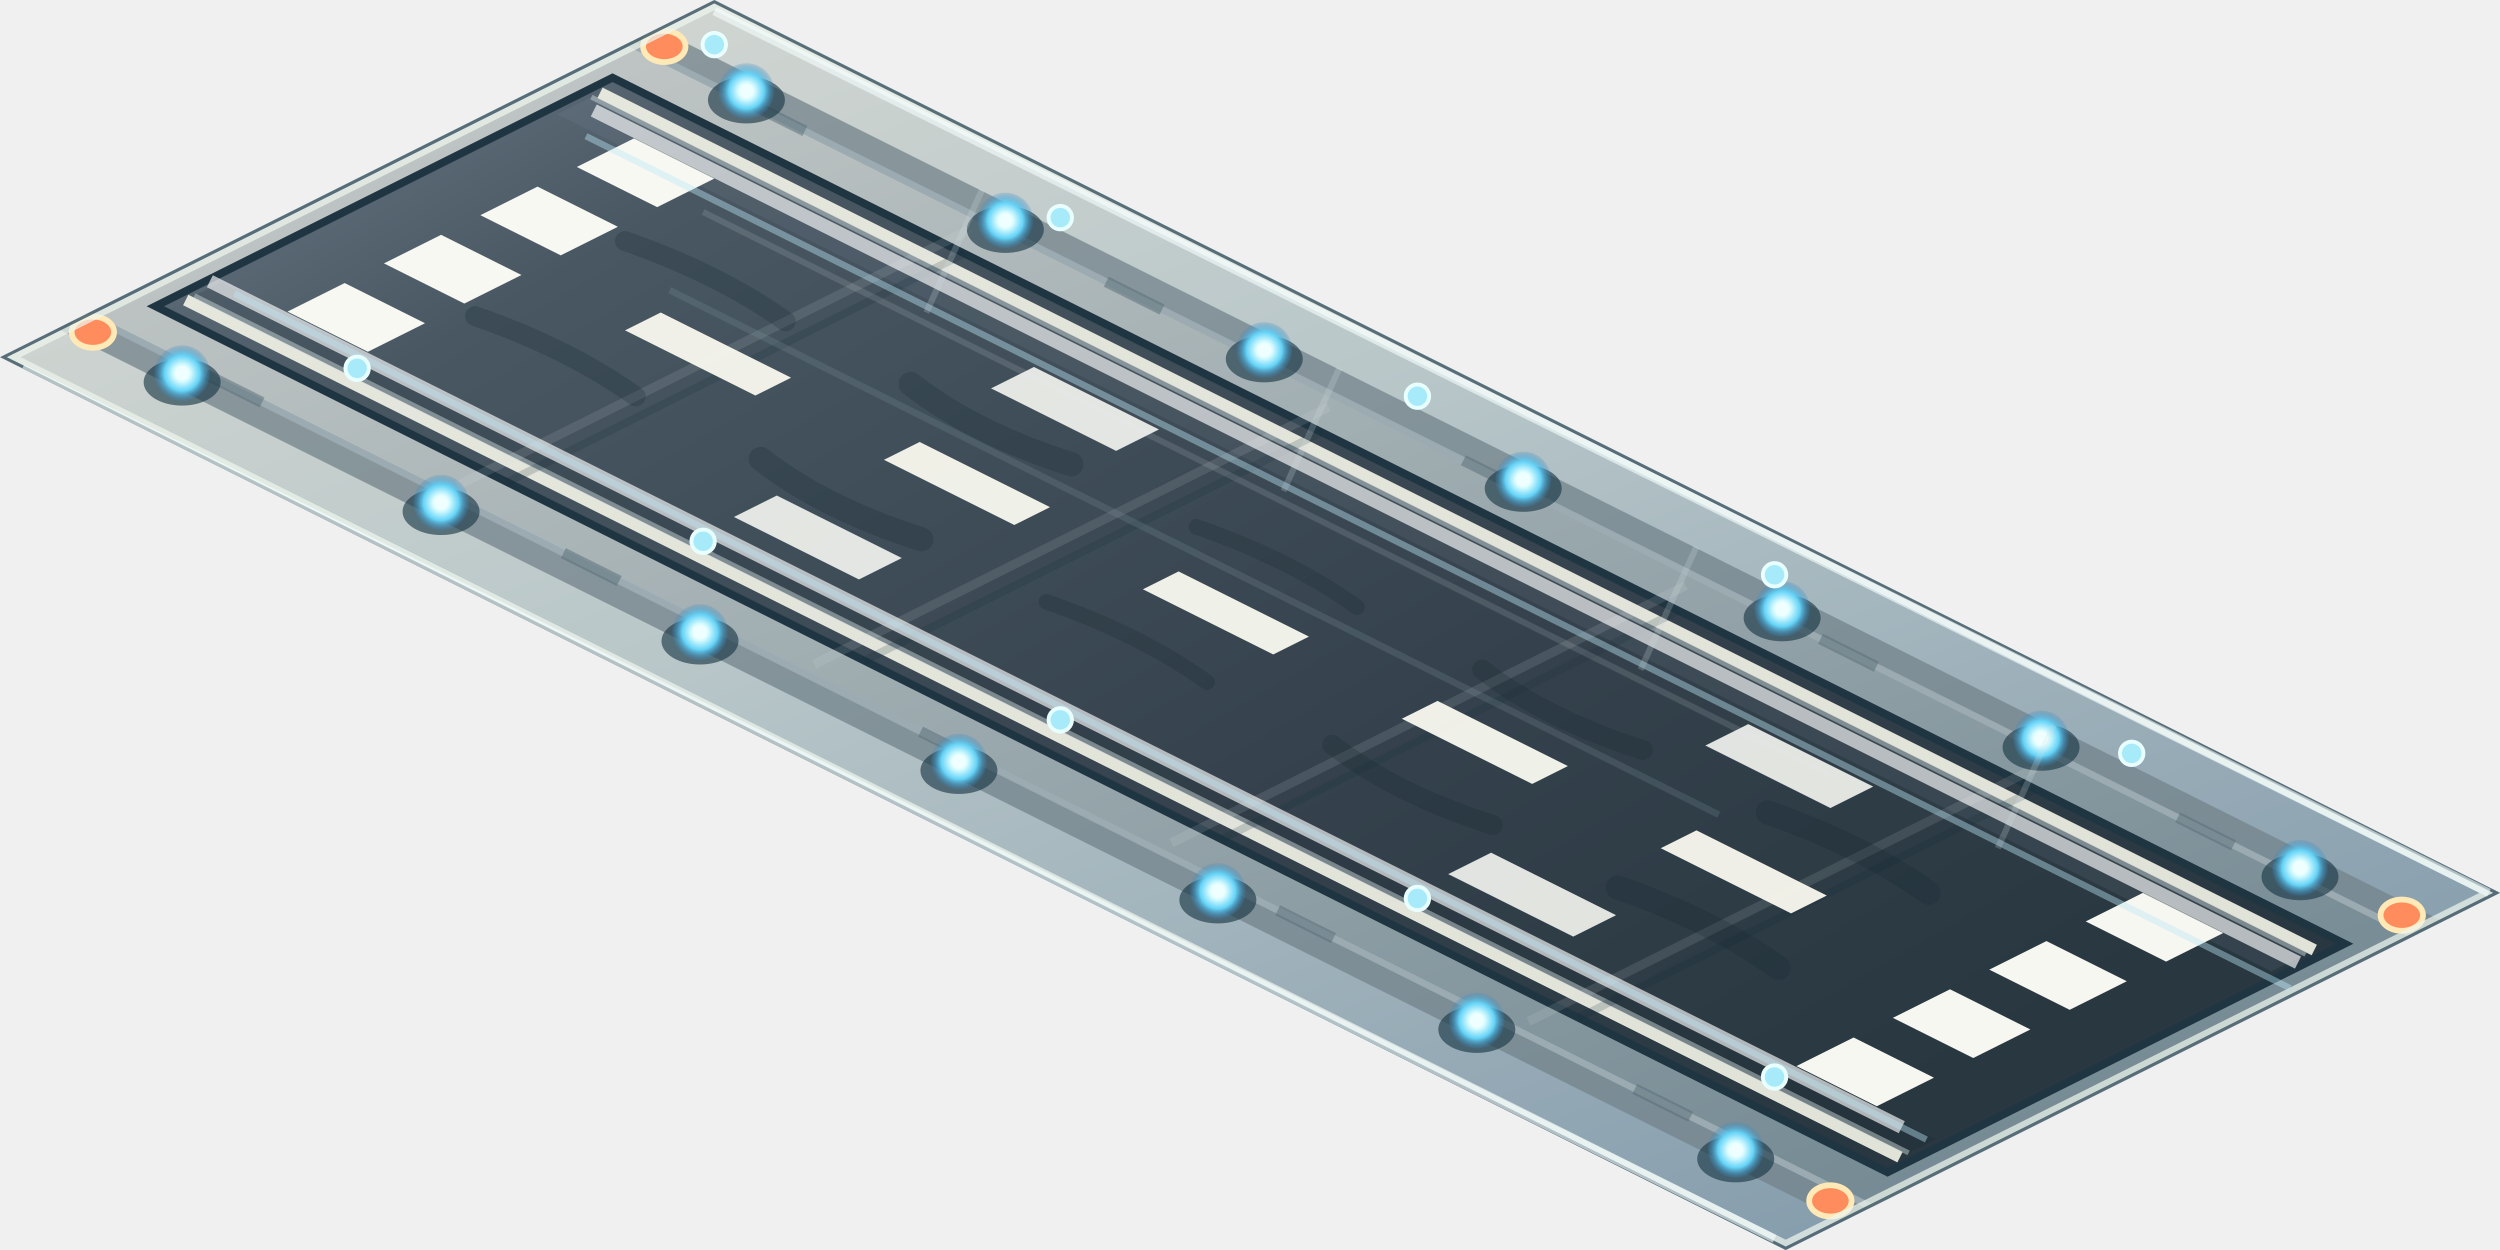
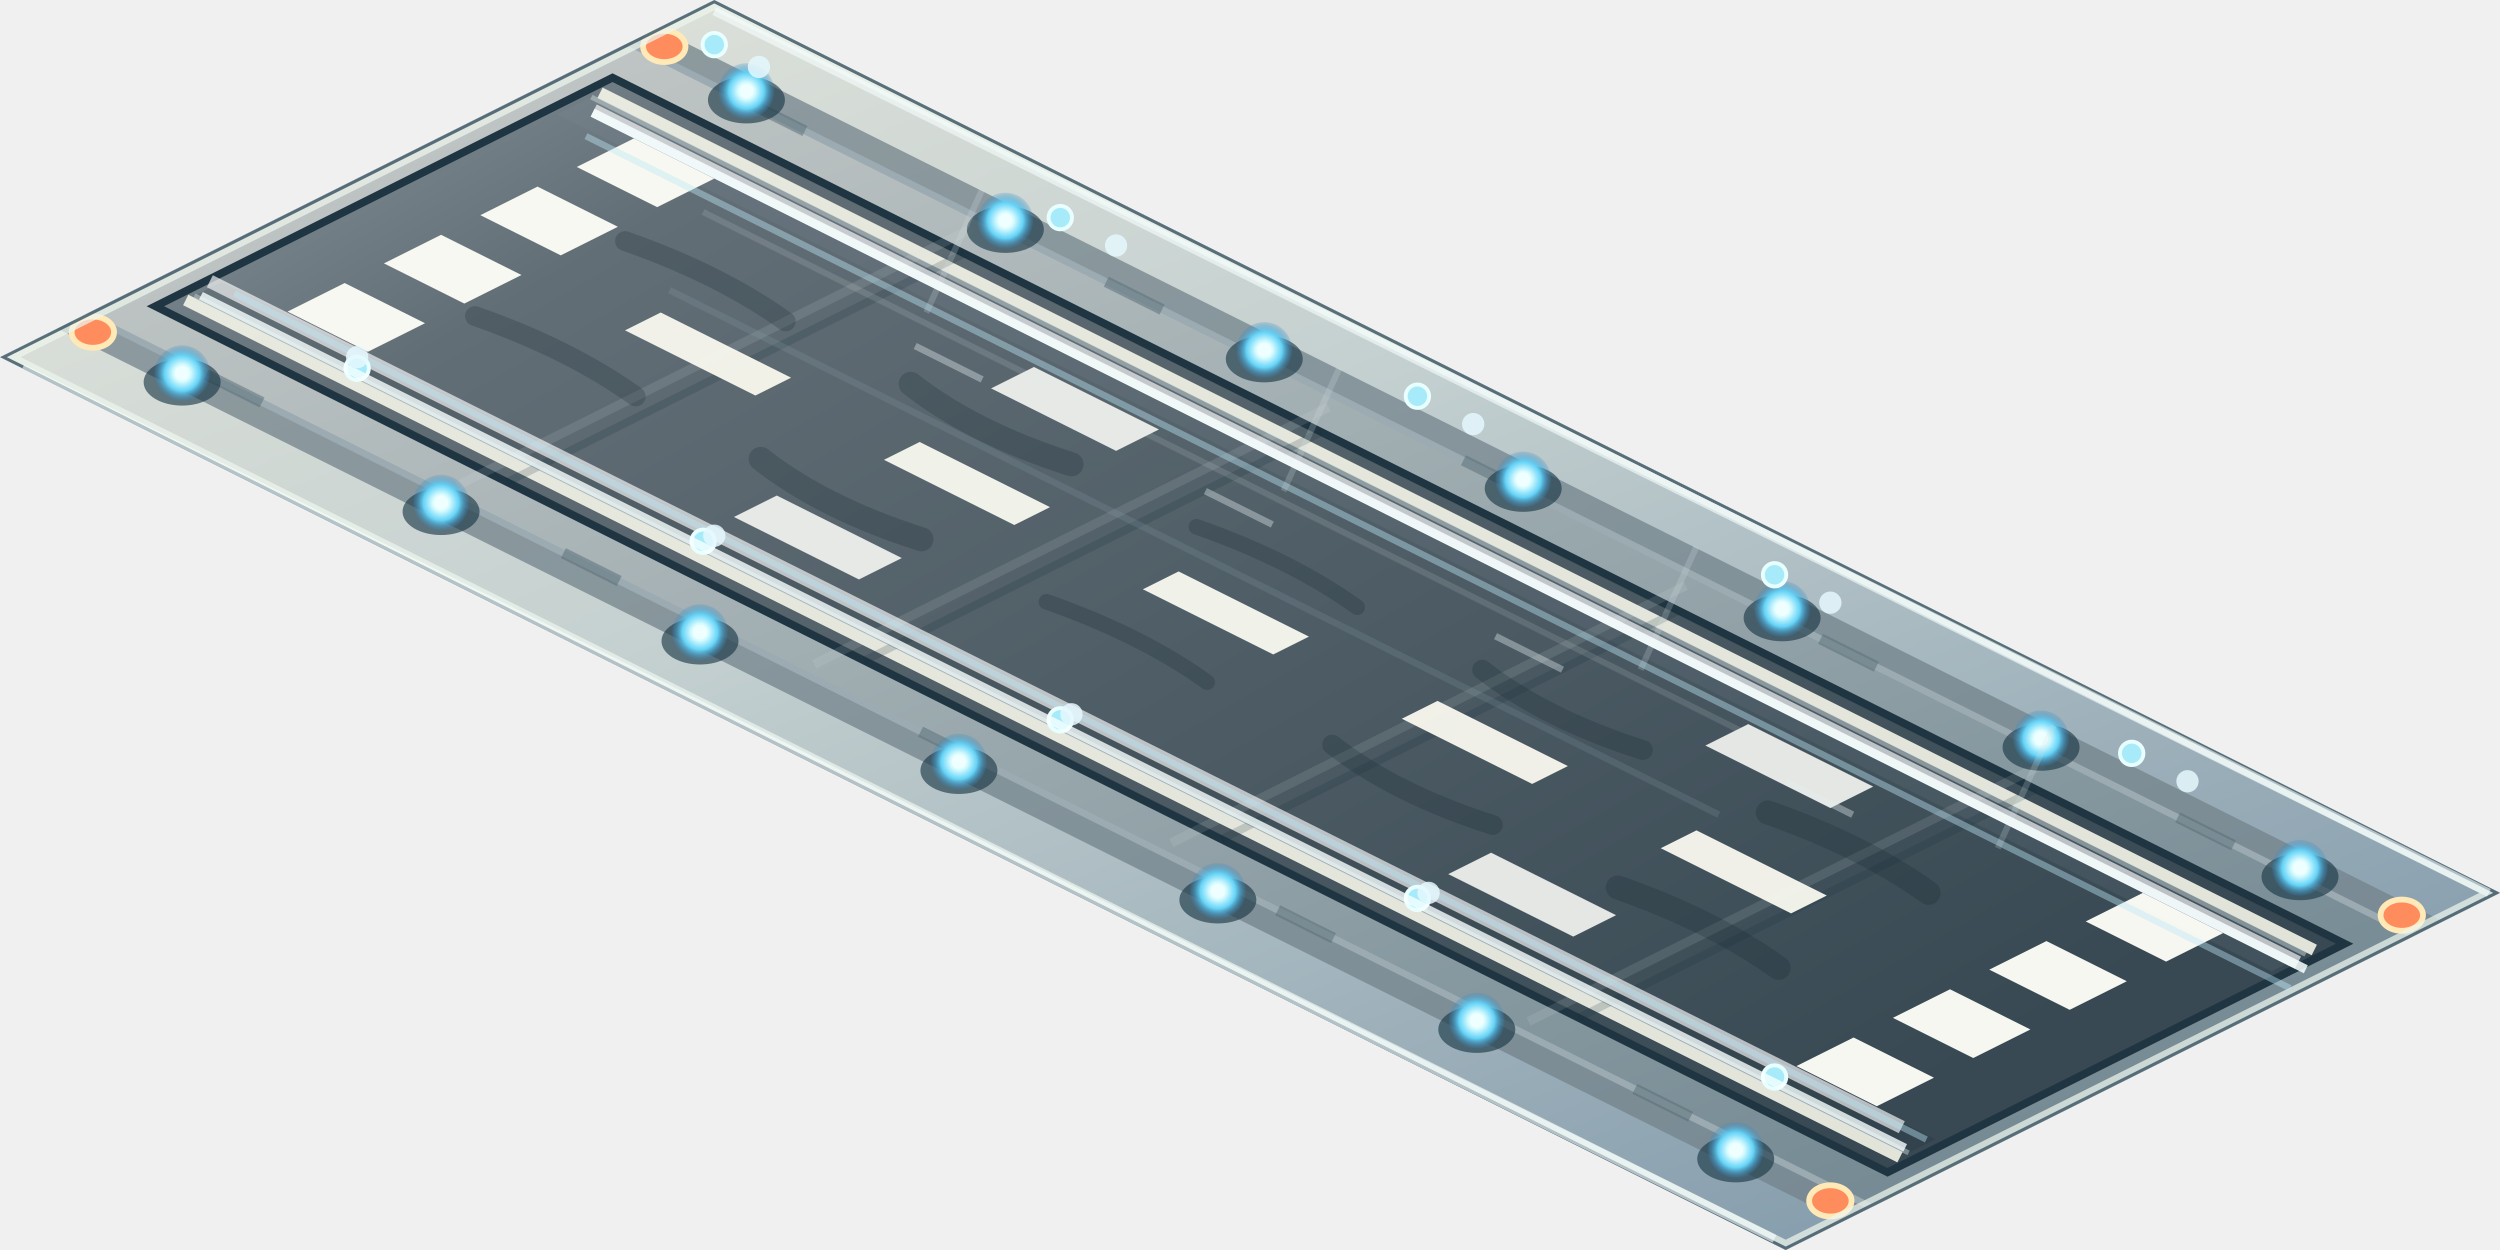
<svg xmlns="http://www.w3.org/2000/svg" width="224" height="112" viewBox="0 0 224 112">
  <defs>
    <clipPath id="locked-footprint">
      <polygon points="64,0 224,80 160,112 0,32" />
    </clipPath>
    <linearGradient id="edge" x1="0" y1="0" x2=".8" y2="1">
-       <stop stop-color="#dadbd4" />
-       <stop offset=".45" stop-color="#b9c7c9" />
+       <stop stop-color="#e5e6dc" />
+       <stop offset=".45" stop-color="#c4d0d0" />
      <stop offset="1" stop-color="#829aab" />
    </linearGradient>
    <linearGradient id="paved" x1="0" y1="0" x2=".92" y2=".8">
-       <stop stop-color="#6b7a86" />
-       <stop offset=".21" stop-color="#485762" />
-       <stop offset=".67" stop-color="#35424d" />
-       <stop offset="1" stop-color="#283740" />
+       <stop stop-color="#87949a" />
+       <stop offset=".21" stop-color="#626e76" />
+       <stop offset=".67" stop-color="#4a5962" />
+       <stop offset="1" stop-color="#384953" />
    </linearGradient>
    <linearGradient id="shoulder" x1="0" y1="0" x2=".8" y2="1">
      <stop stop-color="#c9ccca" />
      <stop offset=".5" stop-color="#9eacb0" />
      <stop offset="1" stop-color="#748993" />
    </linearGradient>
    <radialGradient id="lamp">
      <stop stop-color="#f6ffff" />
      <stop offset=".30" stop-color="#d9fcff" />
      <stop offset=".64" stop-color="#64d3f7" />
      <stop offset="1" stop-color="#3686bd" stop-opacity=".18" />
    </radialGradient>
  </defs>
  <g clip-path="url(#locked-footprint)">
    <polygon points="64,0 224,80 160,112 0,32" fill="url(#edge)" />
    <polygon points="58.88,2.56 218.88,82.56 165.12,109.44 5.12,29.44" fill="#73838b" opacity=".75" />
    <polygon points="56.32,3.84 216.32,83.84 167.68,108.16 7.68,28.16" fill="url(#shoulder)" stroke="#9babb1" stroke-width=".6" />
    <polygon points="54.88,6.96 210.08,84.56 169.12,105.04 13.92,27.44" fill="url(#paved)" stroke="#1f3542" stroke-width=".7" />
    <polygon points="53.12,8.64 206.72,85.44 203.52,87.04 49.92,10.24" fill="#8295a1" opacity=".13" />
    <polygon points="19.84,25.28 173.44,102.08 170.88,103.36 17.28,26.56" fill="#0c1e28" opacity=".14" />
    <path d="M53.76,8.32 L207.36,85.12" stroke="#f5f5e9" stroke-width="1.05" opacity=".9" />
    <path d="M52.99,8.70 L206.59,85.50" stroke="#cbd8d8" stroke-width=".45" opacity=".48" />
    <path d="M16.64,26.88 L170.24,103.68" stroke="#f5f5e9" stroke-width="1.05" opacity=".9" />
    <path d="M17.41,26.50 L171.01,103.30" stroke="#cbd8d8" stroke-width=".45" opacity=".48" />
    <path d="M87.04,20.48 L40.96,43.52" fill="none" stroke="#e0e8e8" stroke-width=".82" opacity=".12" />
    <path d="M86.40,22.72 L45.44,43.20" fill="none" stroke="#122a35" stroke-width=".72" opacity=".18" />
    <path d="M119.04,36.48 L72.96,59.52" fill="none" stroke="#e0e8e8" stroke-width=".82" opacity=".12" />
    <path d="M118.40,38.72 L77.44,59.20" fill="none" stroke="#122a35" stroke-width=".72" opacity=".18" />
    <path d="M151.04,52.48 L104.96,75.52" fill="none" stroke="#e0e8e8" stroke-width=".82" opacity=".12" />
    <path d="M150.40,54.72 L109.44,75.20" fill="none" stroke="#122a35" stroke-width=".72" opacity=".18" />
    <path d="M183.04,68.48 L136.96,91.52" fill="none" stroke="#e0e8e8" stroke-width=".82" opacity=".12" />
    <path d="M182.40,70.72 L141.44,91.20" fill="none" stroke="#122a35" stroke-width=".72" opacity=".18" />
    <path d="M56.00,21.60 Q64.48,24.56 70.40,28.80" stroke="#11222a" stroke-width="1.78" opacity=".23" fill="none" stroke-linecap="round" />
    <path d="M81.60,34.40 Q87.20,38.80 96.00,41.60" stroke="#11222a" stroke-width="2.16" opacity=".23" fill="none" stroke-linecap="round" />
    <path d="M107.20,47.20 Q115.68,50.16 121.60,54.40" stroke="#11222a" stroke-width="1.40" opacity=".23" fill="none" stroke-linecap="round" />
    <path d="M132.80,60.00 Q138.40,64.40 147.20,67.20" stroke="#11222a" stroke-width="1.78" opacity=".23" fill="none" stroke-linecap="round" />
    <path d="M158.40,72.80 Q166.88,75.76 172.80,80.00" stroke="#11222a" stroke-width="2.16" opacity=".23" fill="none" stroke-linecap="round" />
    <path d="M42.56,28.32 Q51.04,31.28 56.96,35.52" stroke="#11222a" stroke-width="1.78" opacity=".23" fill="none" stroke-linecap="round" />
    <path d="M68.16,41.12 Q73.76,45.52 82.56,48.32" stroke="#11222a" stroke-width="2.16" opacity=".23" fill="none" stroke-linecap="round" />
    <path d="M93.76,53.92 Q102.24,56.88 108.16,61.12" stroke="#11222a" stroke-width="1.40" opacity=".23" fill="none" stroke-linecap="round" />
    <path d="M119.36,66.72 Q124.96,71.12 133.76,73.92" stroke="#11222a" stroke-width="1.78" opacity=".23" fill="none" stroke-linecap="round" />
    <path d="M144.96,79.52 Q153.44,82.48 159.36,86.72" stroke="#11222a" stroke-width="2.16" opacity=".23" fill="none" stroke-linecap="round" />
    <polygon points="56.80,12.40 64.00,16.00 58.88,18.56 51.68,14.96" fill="#fafbf4" opacity=".98" />
    <polygon points="48.16,16.72 55.36,20.32 50.24,22.88 43.04,19.28" fill="#fafbf4" opacity=".98" />
    <polygon points="39.52,21.04 46.72,24.64 41.60,27.20 34.40,23.60" fill="#fafbf4" opacity=".98" />
    <polygon points="30.88,25.36 38.08,28.96 32.96,31.52 25.76,27.92" fill="#fafbf4" opacity=".98" />
    <polygon points="192.00,80.00 199.20,83.60 194.08,86.16 186.88,82.56" fill="#fafbf4" opacity=".98" />
    <polygon points="183.36,84.32 190.56,87.92 185.44,90.48 178.24,86.88" fill="#fafbf4" opacity=".98" />
    <polygon points="174.72,88.64 181.92,92.24 176.80,94.80 169.60,91.20" fill="#fafbf4" opacity=".98" />
    <polygon points="166.08,92.96 173.28,96.56 168.16,99.12 160.96,95.52" fill="#fafbf4" opacity=".98" />
    <polygon points="59.20,28.00 70.88,33.84 67.68,35.44 56.00,29.60" fill="#f7f7ed" opacity=".96" />
    <polygon points="82.40,39.60 94.08,45.44 90.88,47.04 79.20,41.20" fill="#f7f7ed" opacity=".96" />
    <polygon points="105.60,51.20 117.28,57.04 114.08,58.64 102.40,52.80" fill="#f7f7ed" opacity=".96" />
    <polygon points="128.80,62.80 140.48,68.64 137.28,70.24 125.60,64.40" fill="#f7f7ed" opacity=".96" />
    <polygon points="152.00,74.40 163.68,80.24 160.48,81.84 148.80,76.00" fill="#f7f7ed" opacity=".96" />
    <polygon points="92.64,32.88 103.84,38.48 100.00,40.40 88.80,34.80" fill="#f9faf5" opacity=".88" />
    <polygon points="69.60,44.40 80.80,50.00 76.96,51.92 65.76,46.32" fill="#f9faf5" opacity=".88" />
    <polygon points="156.64,64.88 167.84,70.48 164.00,72.40 152.80,66.80" fill="#f9faf5" opacity=".88" />
    <polygon points="133.60,76.40 144.80,82.00 140.96,83.92 129.76,78.32" fill="#f9faf5" opacity=".88" />
    <path d="M67.12,9.24 l5,2.5 M18.48,33.56 l5,2.5" stroke="#586b76" opacity=".5" stroke-width="1" />
    <path d="M99.12,25.24 l5,2.5 M50.48,49.56 l5,2.5" stroke="#586b76" opacity=".5" stroke-width="1" />
    <path d="M131.12,41.24 l5,2.5 M82.48,65.56 l5,2.5" stroke="#586b76" opacity=".5" stroke-width="1" />
    <path d="M163.12,57.24 l5,2.5 M114.48,81.56 l5,2.5" stroke="#586b76" opacity=".5" stroke-width="1" />
    <path d="M195.12,73.24 l5,2.5 M146.48,97.56 l5,2.5" stroke="#586b76" opacity=".5" stroke-width="1" />
    <ellipse cx="66.88" cy="8.96" rx="3.45" ry="2.1" fill="#173544" opacity=".62" />
    <circle cx="66.88" cy="8.16" r="2.5" fill="url(#lamp)" />
    <circle cx="66.88" cy="8.16" r=".64" fill="#efffff" />
    <ellipse cx="16.32" cy="34.24" rx="3.45" ry="2.1" fill="#173544" opacity=".62" />
    <circle cx="16.32" cy="33.44" r="2.5" fill="url(#lamp)" />
    <circle cx="16.32" cy="33.44" r=".64" fill="#efffff" />
    <ellipse cx="90.08" cy="20.56" rx="3.45" ry="2.1" fill="#173544" opacity=".62" />
    <circle cx="90.08" cy="19.76" r="2.5" fill="url(#lamp)" />
    <circle cx="90.08" cy="19.76" r=".64" fill="#efffff" />
    <ellipse cx="39.52" cy="45.84" rx="3.45" ry="2.1" fill="#173544" opacity=".62" />
    <circle cx="39.52" cy="45.04" r="2.5" fill="url(#lamp)" />
    <circle cx="39.52" cy="45.04" r=".64" fill="#efffff" />
    <ellipse cx="113.28" cy="32.16" rx="3.45" ry="2.1" fill="#173544" opacity=".62" />
    <circle cx="113.28" cy="31.36" r="2.5" fill="url(#lamp)" />
    <circle cx="113.28" cy="31.36" r=".64" fill="#efffff" />
    <ellipse cx="62.72" cy="57.44" rx="3.45" ry="2.1" fill="#173544" opacity=".62" />
    <circle cx="62.72" cy="56.64" r="2.5" fill="url(#lamp)" />
    <circle cx="62.72" cy="56.64" r=".64" fill="#efffff" />
    <ellipse cx="136.48" cy="43.76" rx="3.45" ry="2.1" fill="#173544" opacity=".62" />
    <circle cx="136.48" cy="42.96" r="2.5" fill="url(#lamp)" />
    <circle cx="136.48" cy="42.96" r=".64" fill="#efffff" />
    <ellipse cx="85.92" cy="69.04" rx="3.45" ry="2.1" fill="#173544" opacity=".62" />
    <circle cx="85.92" cy="68.24" r="2.5" fill="url(#lamp)" />
    <circle cx="85.92" cy="68.24" r=".64" fill="#efffff" />
    <ellipse cx="159.68" cy="55.36" rx="3.45" ry="2.1" fill="#173544" opacity=".62" />
    <circle cx="159.68" cy="54.56" r="2.5" fill="url(#lamp)" />
    <circle cx="159.68" cy="54.56" r=".64" fill="#efffff" />
    <ellipse cx="109.12" cy="80.64" rx="3.45" ry="2.1" fill="#173544" opacity=".62" />
    <circle cx="109.12" cy="79.84" r="2.5" fill="url(#lamp)" />
    <circle cx="109.12" cy="79.84" r=".64" fill="#efffff" />
    <ellipse cx="182.88" cy="66.96" rx="3.45" ry="2.1" fill="#173544" opacity=".62" />
    <circle cx="182.88" cy="66.16" r="2.5" fill="url(#lamp)" />
    <circle cx="182.88" cy="66.16" r=".64" fill="#efffff" />
    <ellipse cx="132.32" cy="92.24" rx="3.45" ry="2.1" fill="#173544" opacity=".62" />
    <circle cx="132.32" cy="91.44" r="2.5" fill="url(#lamp)" />
    <circle cx="132.32" cy="91.44" r=".64" fill="#efffff" />
    <ellipse cx="206.08" cy="78.56" rx="3.45" ry="2.1" fill="#173544" opacity=".62" />
    <circle cx="206.08" cy="77.76" r="2.5" fill="url(#lamp)" />
    <circle cx="206.08" cy="77.76" r=".64" fill="#efffff" />
    <ellipse cx="155.52" cy="103.84" rx="3.45" ry="2.1" fill="#173544" opacity=".62" />
    <circle cx="155.52" cy="103.04" r="2.5" fill="url(#lamp)" />
    <circle cx="155.52" cy="103.04" r=".64" fill="#efffff" />
    <ellipse cx="59.52" cy="4.16" rx="1.9" ry="1.4" fill="#ff8c5d" stroke="#ffe9b7" stroke-width=".52" />
    <ellipse cx="8.32" cy="29.76" rx="1.9" ry="1.4" fill="#ff8c5d" stroke="#ffe9b7" stroke-width=".52" />
    <ellipse cx="215.20" cy="82.00" rx="1.9" ry="1.4" fill="#ff8c5d" stroke="#ffe9b7" stroke-width=".52" />
    <ellipse cx="164.00" cy="107.60" rx="1.9" ry="1.4" fill="#ff8c5d" stroke="#ffe9b7" stroke-width=".52" />
    <polygon points="64,0 224,80 160,112 0,32" fill="none" stroke="#edf5ed" stroke-width="1.65" opacity=".72" />
    <polygon points="64,0 224,80 160,112 0,32" fill="none" stroke="#395361" stroke-width=".55" opacity=".82" />
  </g>
  <g id="runway-polish-v5" clip-path="url(#locked-footprint)">
    <path d="M53.20,9.90 L205.90,86.25 M18.80,25.20 L170.40,101.00" fill="none" stroke="#ffffff" stroke-width="1.2" opacity=".64" />
    <path d="M52.50,12.20 L205.20,88.55 M21.00,26.30 L172.60,102.10" fill="none" stroke="#bce7f6" stroke-width=".58" opacity=".42" />
    <path d="M63,19 L164,69.5" stroke="#e8edf0" stroke-width=".55" opacity=".13" />
    <path d="M60,26 L154,73" stroke="#8ea6af" stroke-width=".60" opacity=".18" />
    <path d="M64,1 L223,80 M2,33 L159,111" fill="none" stroke="#f6ffff" stroke-width=".75" opacity=".58" />
    <path d="M88,17 L83,28 M120,33 L115,44 M152,49 L147,60  M184,65 L179,76" stroke="#d2e1e2" stroke-width=".55" opacity=".22" />
    <g fill="#a7ebfa" stroke="#e9ffff" stroke-width=".35">
      <circle cx="64" cy="4" r="1.05" />
      <circle cx="95" cy="19.5" r="1.05" />
      <circle cx="127" cy="35.5" r="1.05" />
      <circle cx="159" cy="51.5" r="1.05" />
      <circle cx="191" cy="67.5" r="1.05" />
      <circle cx="32" cy="33" r="1.05" />
      <circle cx="63" cy="48.5" r="1.05" />
      <circle cx="95" cy="64.5" r="1.05" />
      <circle cx="127" cy="80.5" r="1.05" />
      <circle cx="159" cy="96.5" r="1.05" />
    </g>
+     <g id="skyrama-soft-asphalt-v2" clip-path="url(#locked-footprint)">
+       <path d="M53.1 10.1 L206.6 86.85" stroke="#f7ffff" stroke-width=".8" opacity=".86" />
+       <path d="M18 26.5 L170.7 102.85" stroke="#f6ffff" stroke-width=".75" opacity=".8" />
+       <path d="M82 31 L88 34 M108 44 L114 47 M134 57 L140 60 M160 70 L166 73" stroke="#e5eef0" stroke-width=".6" opacity=".38" />
+       <g fill="#e5f8fe" opacity=".85">
+         <circle cx="68" cy="6" r="1" />
+         <circle cx="100" cy="22" r="1" />
+         <circle cx="132" cy="38" r="1" />
+         <circle cx="164" cy="54" r="1" />
+         <circle cx="196" cy="70" r="1" />
+         <circle cx="32" cy="32" r="1" />
+         <circle cx="64" cy="48" r="1" />
+         <circle cx="96" cy="64" r="1" />
+         <circle cx="128" cy="80" r="1" />
+       </g>
+     </g>
  </g>
</svg>
